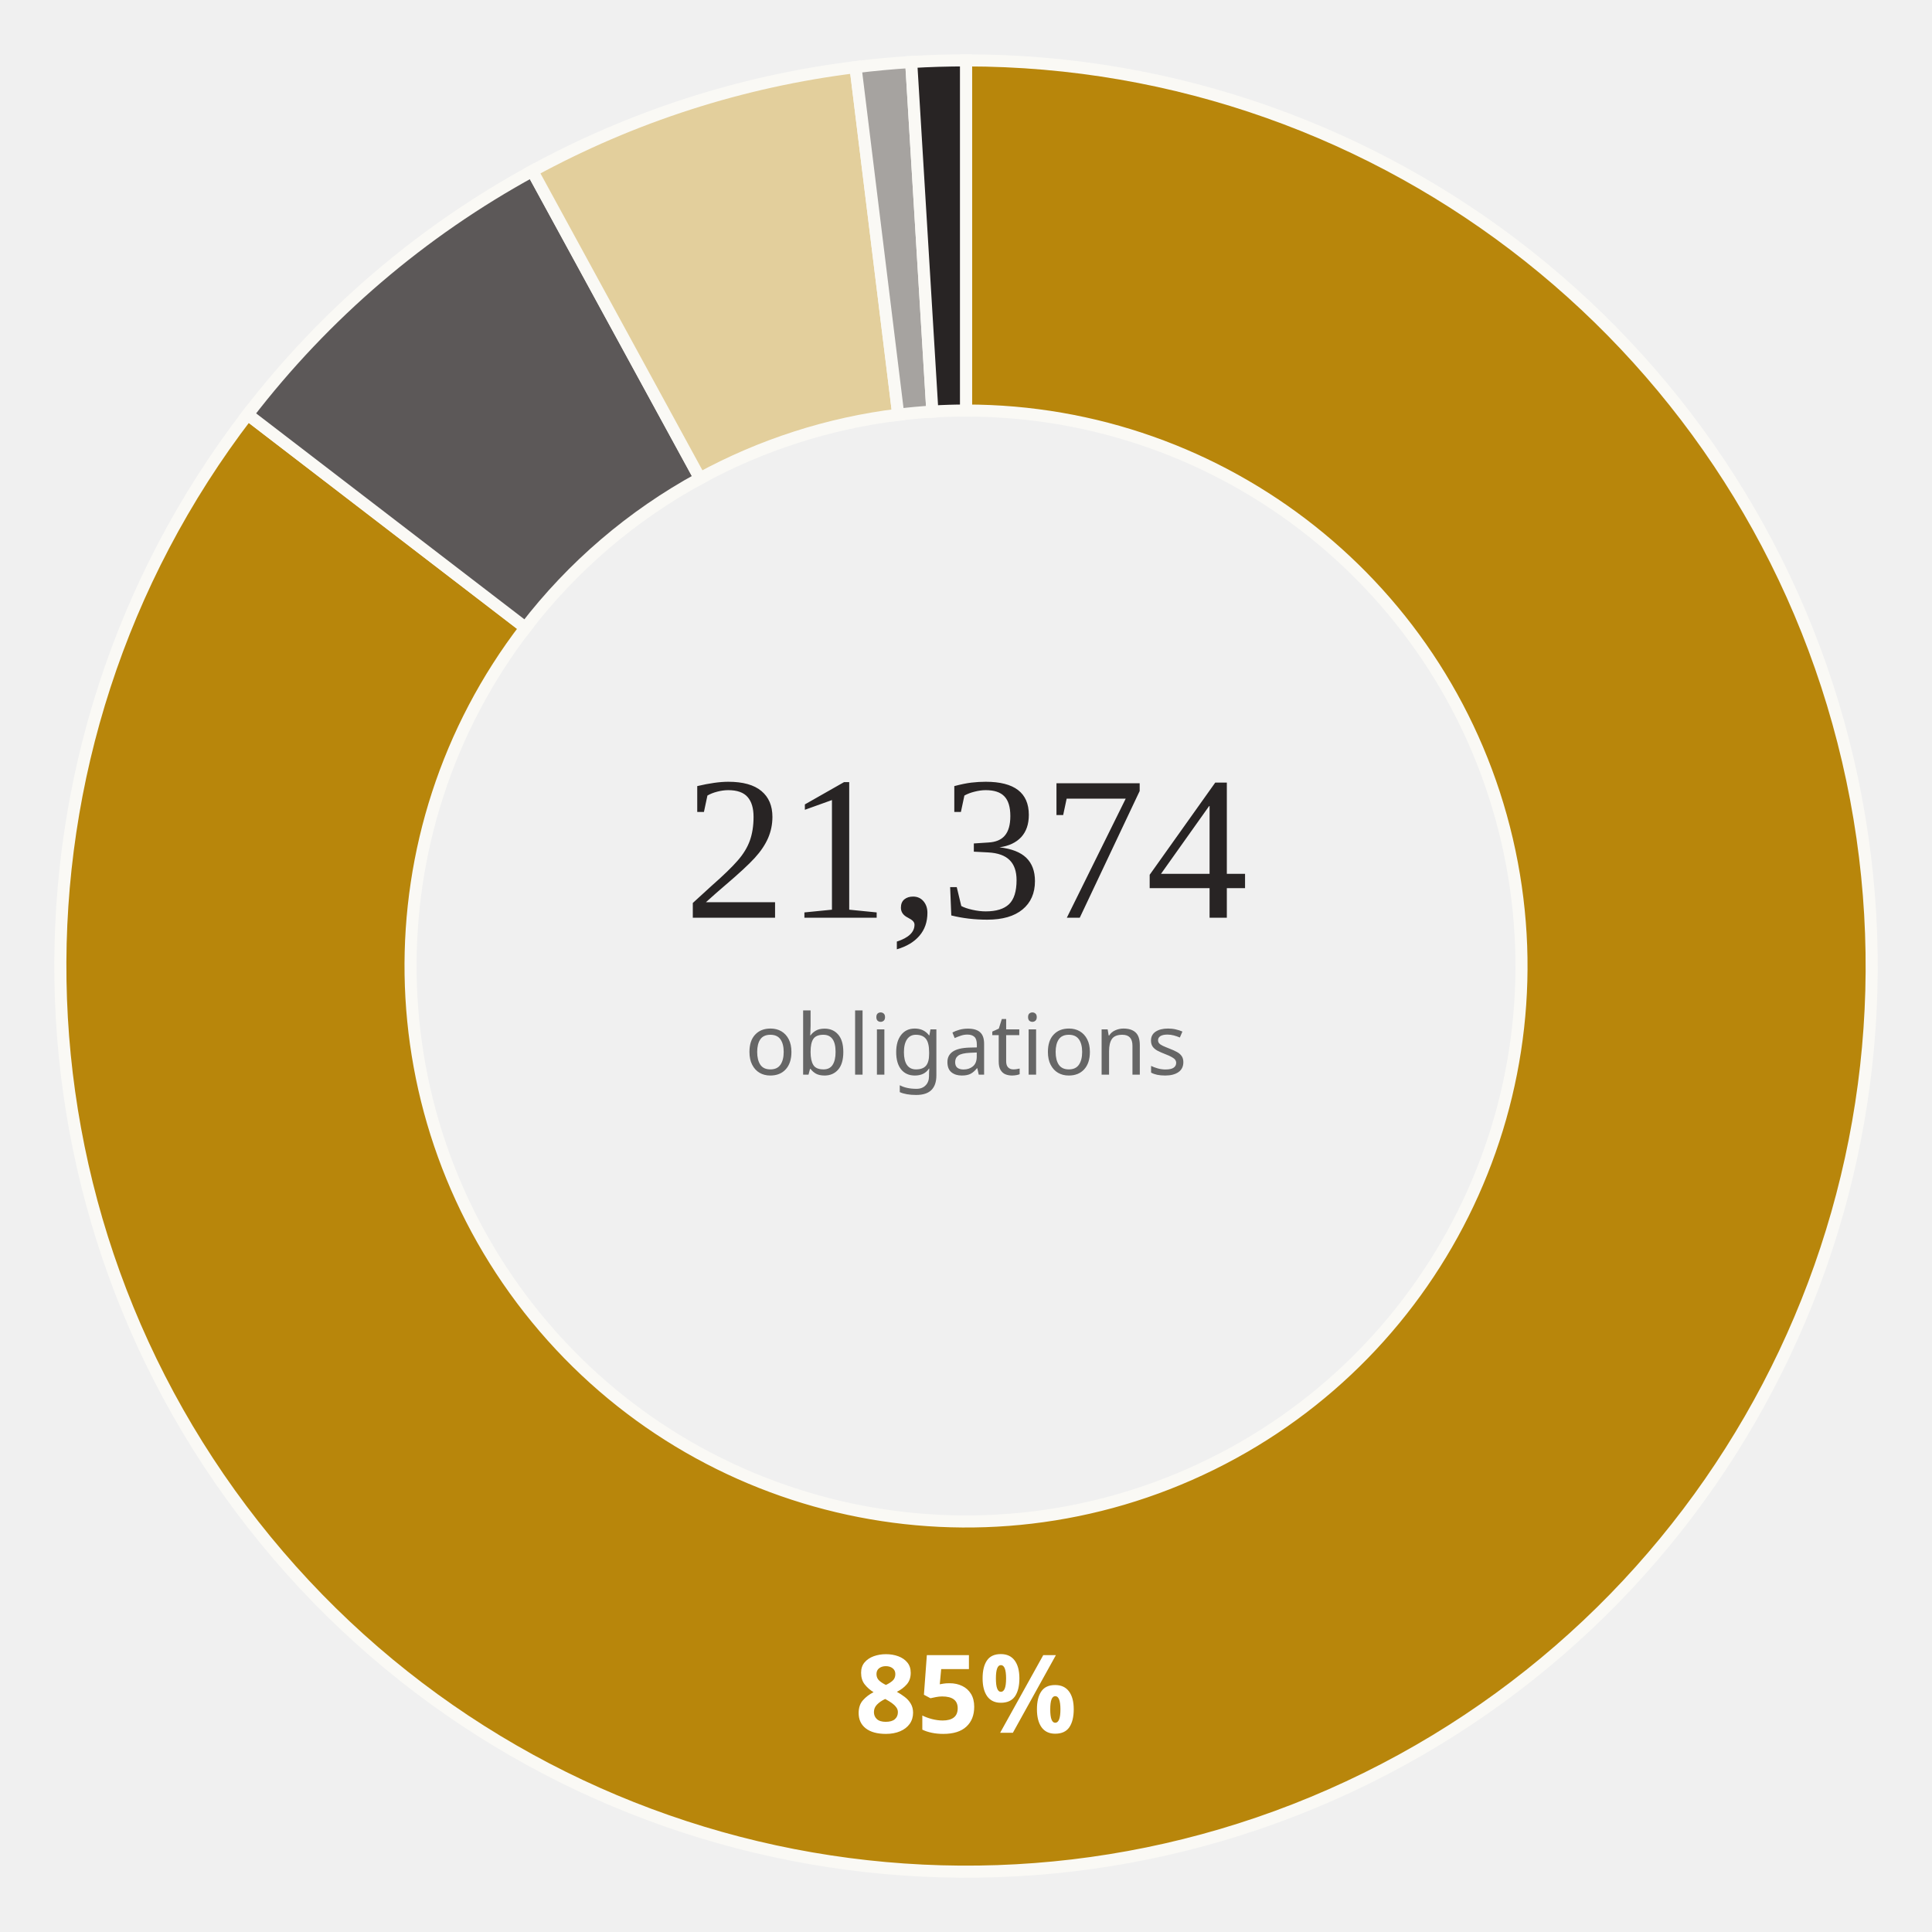
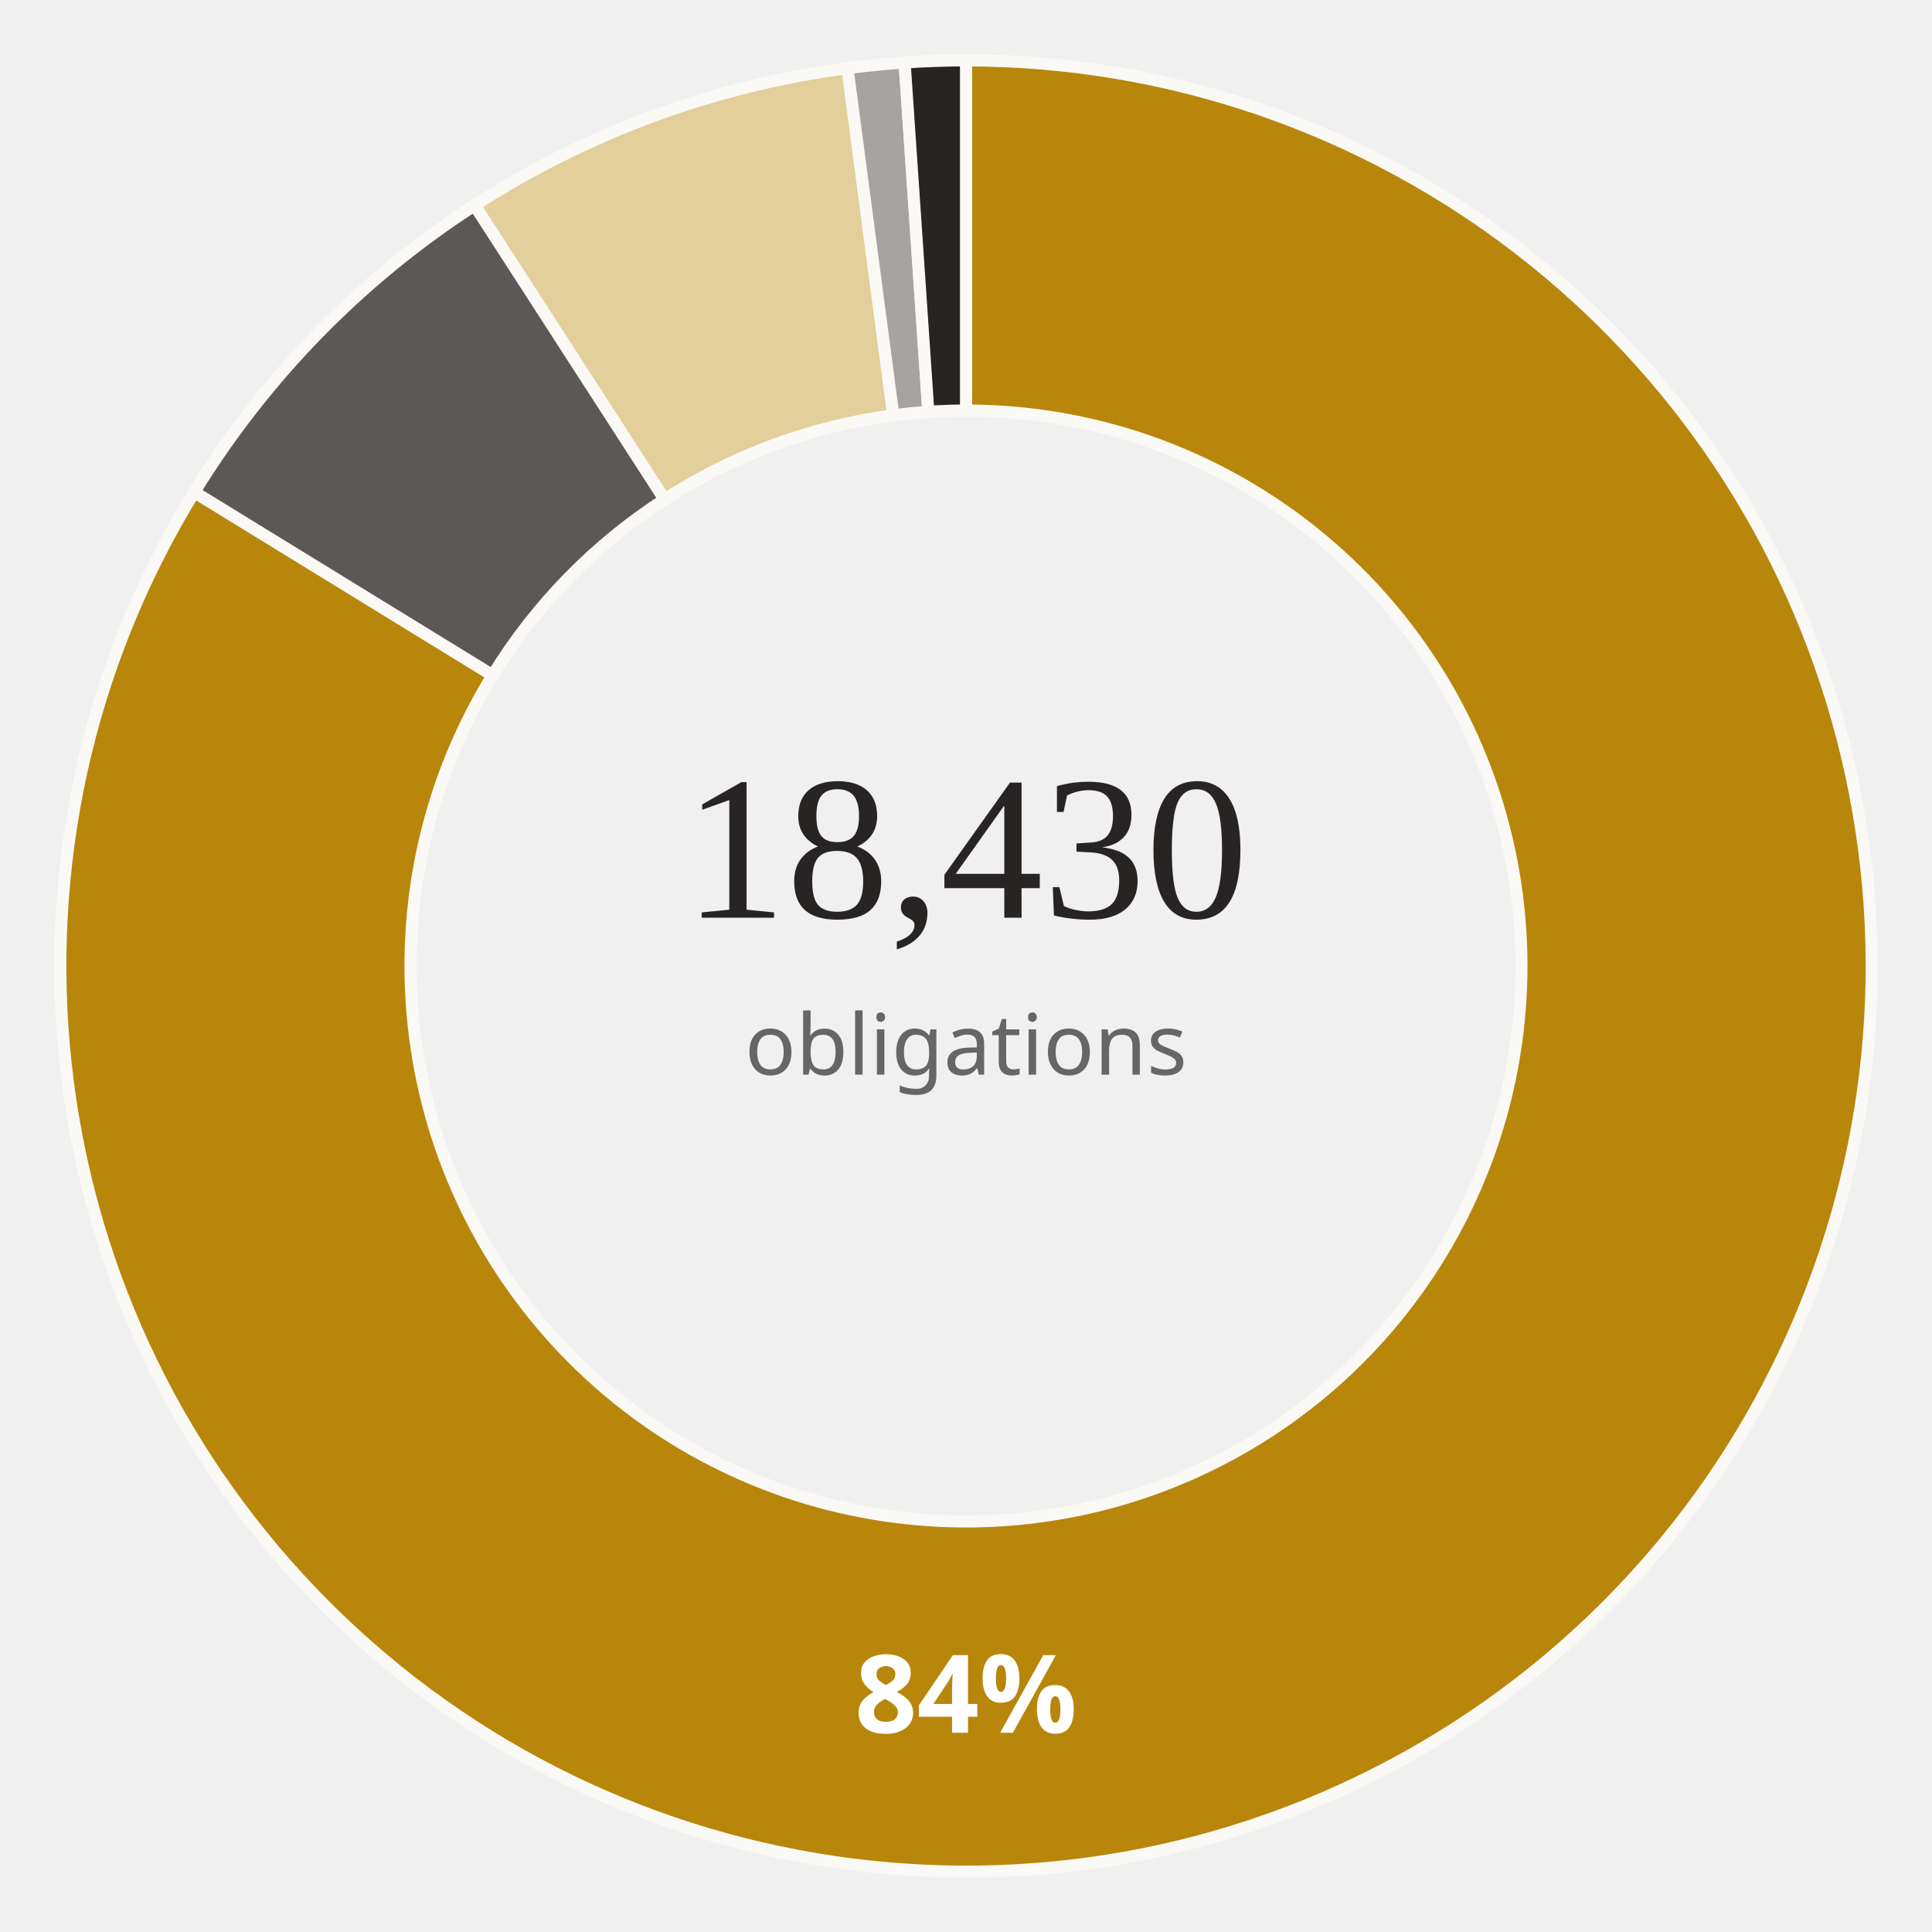
- <svg viewBox="0 0 320 320" width="100%" role="img" aria-label="Obligations by kind of rule: Positive obligations 18,258 (85%); Prohibitions 1,417 (7%); Duties of result 1,283 (6%); Restricted permissions 210 (1%); Explicit requirements 206 (1%)" style="max-width: 300px">
-   <path d="M160.00,10.00 A150,150 0 1 1 41.02,68.65 L87.03,103.97 A92,92 0 1 0 160.00,68.00 Z" fill="#B8860B" stroke="#FAF9F5" stroke-width="2" />
-   <path d="M41.02,68.65 A150,150 0 0 1 88.16,28.32 L115.94,79.24 A92,92 0 0 0 87.03,103.97 Z" fill="#5C5858" stroke="#FAF9F5" stroke-width="2" />
-   <path d="M88.16,28.32 A150,150 0 0 1 141.70,11.12 L148.78,68.69 A92,92 0 0 0 115.94,79.24 Z" fill="#E3CF9C" stroke="#FAF9F5" stroke-width="2" />
-   <path d="M141.70,11.12 A150,150 0 0 1 150.92,10.27 L154.43,68.17 A92,92 0 0 0 148.78,68.69 Z" fill="#A6A3A0" stroke="#FAF9F5" stroke-width="2" />
-   <path d="M150.92,10.27 A150,150 0 0 1 160.00,10.00 L160.00,68.00 A92,92 0 0 0 154.43,68.17 Z" fill="#282424" stroke="#FAF9F5" stroke-width="2" />
-   <text x="160" y="152" text-anchor="middle" font-family="Source Serif 4, Georgia, serif" font-size="34" fill="#282424">21,374</text>
+ <svg viewBox="0 0 320 320" width="100%" role="img" aria-label="Obligations by kind of rule: Positive obligations 15,438 (84%); Prohibitions 1,310 (7%); Duties of result 1,297 (7%); Restricted permissions 186 (1%); Explicit requirements 199 (1%)" style="max-width: 300px">
+   <path d="M160.00,10.00 A150,150 0 1 1 32.18,81.50 L81.60,111.85 A92,92 0 1 0 160.00,68.00 Z" fill="#B8860B" stroke="#FAF9F5" stroke-width="2" />
+   <path d="M32.18,81.50 A150,150 0 0 1 78.62,33.99 L110.09,82.72 A92,92 0 0 0 81.60,111.85 Z" fill="#5C5858" stroke="#FAF9F5" stroke-width="2" />
+   <path d="M78.62,33.99 A150,150 0 0 1 140.37,11.29 L147.96,68.79 A92,92 0 0 0 110.09,82.72 Z" fill="#E3CF9C" stroke="#FAF9F5" stroke-width="2" />
+   <path d="M140.37,11.29 A150,150 0 0 1 149.83,10.35 L153.76,68.21 A92,92 0 0 0 147.96,68.79 Z" fill="#A6A3A0" stroke="#FAF9F5" stroke-width="2" />
+   <path d="M149.83,10.35 A150,150 0 0 1 160.00,10.00 L160.00,68.00 A92,92 0 0 0 153.76,68.21 Z" fill="#282424" stroke="#FAF9F5" stroke-width="2" />
+   <text x="160" y="152" text-anchor="middle" font-family="Source Serif 4, Georgia, serif" font-size="34" fill="#282424">18,430</text>
  <text x="160" y="178" text-anchor="middle" font-family="DM Sans, sans-serif" font-size="14" fill="#666666">obligations</text>
-   <text x="160" y="287" text-anchor="middle" font-family="DM Sans, sans-serif" font-size="18" font-weight="700" fill="#FFFFFF">85%</text>
+   <text x="160" y="287" text-anchor="middle" font-family="DM Sans, sans-serif" font-size="18" font-weight="700" fill="#FFFFFF">84%</text>
</svg>
